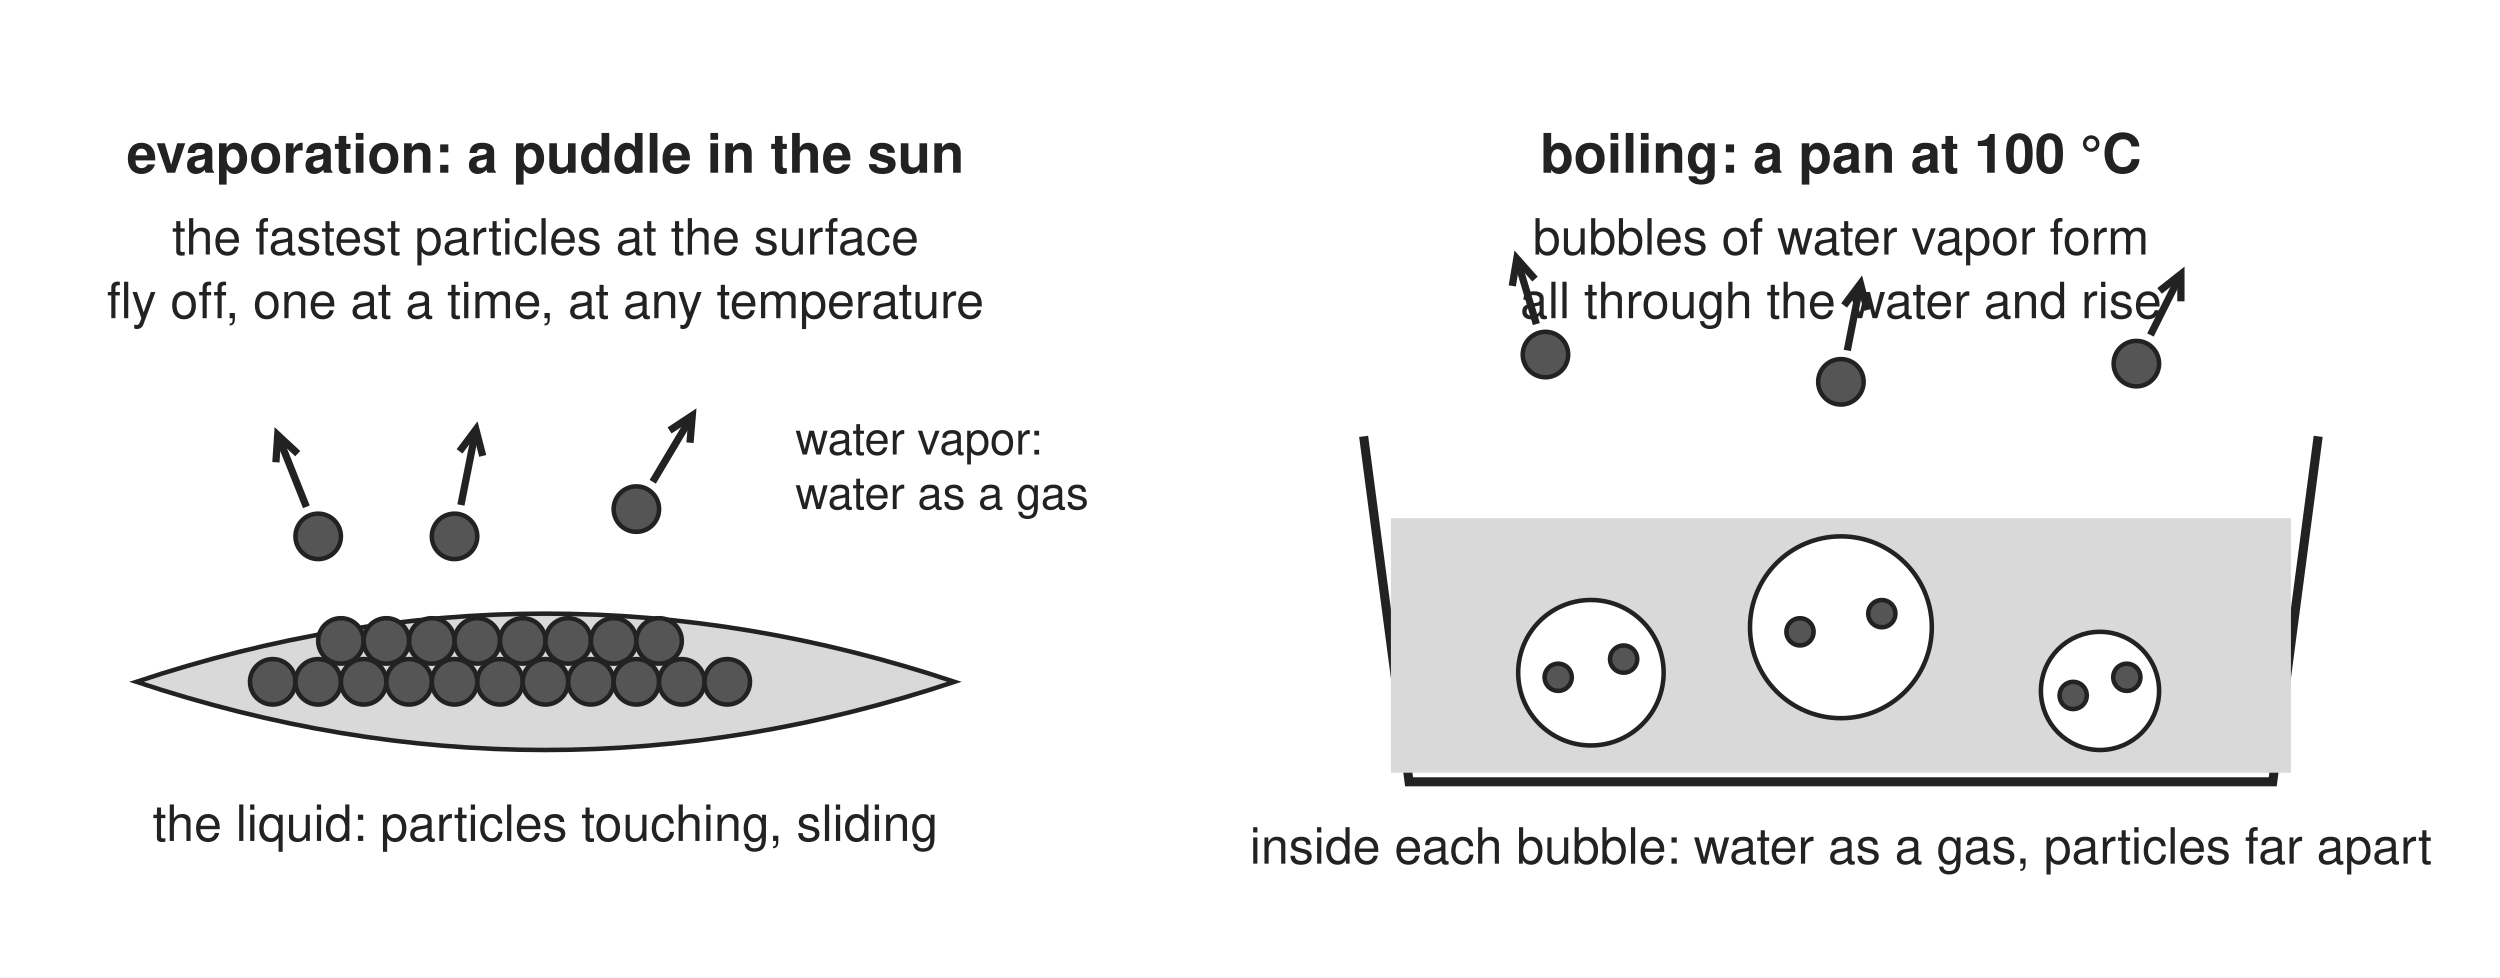
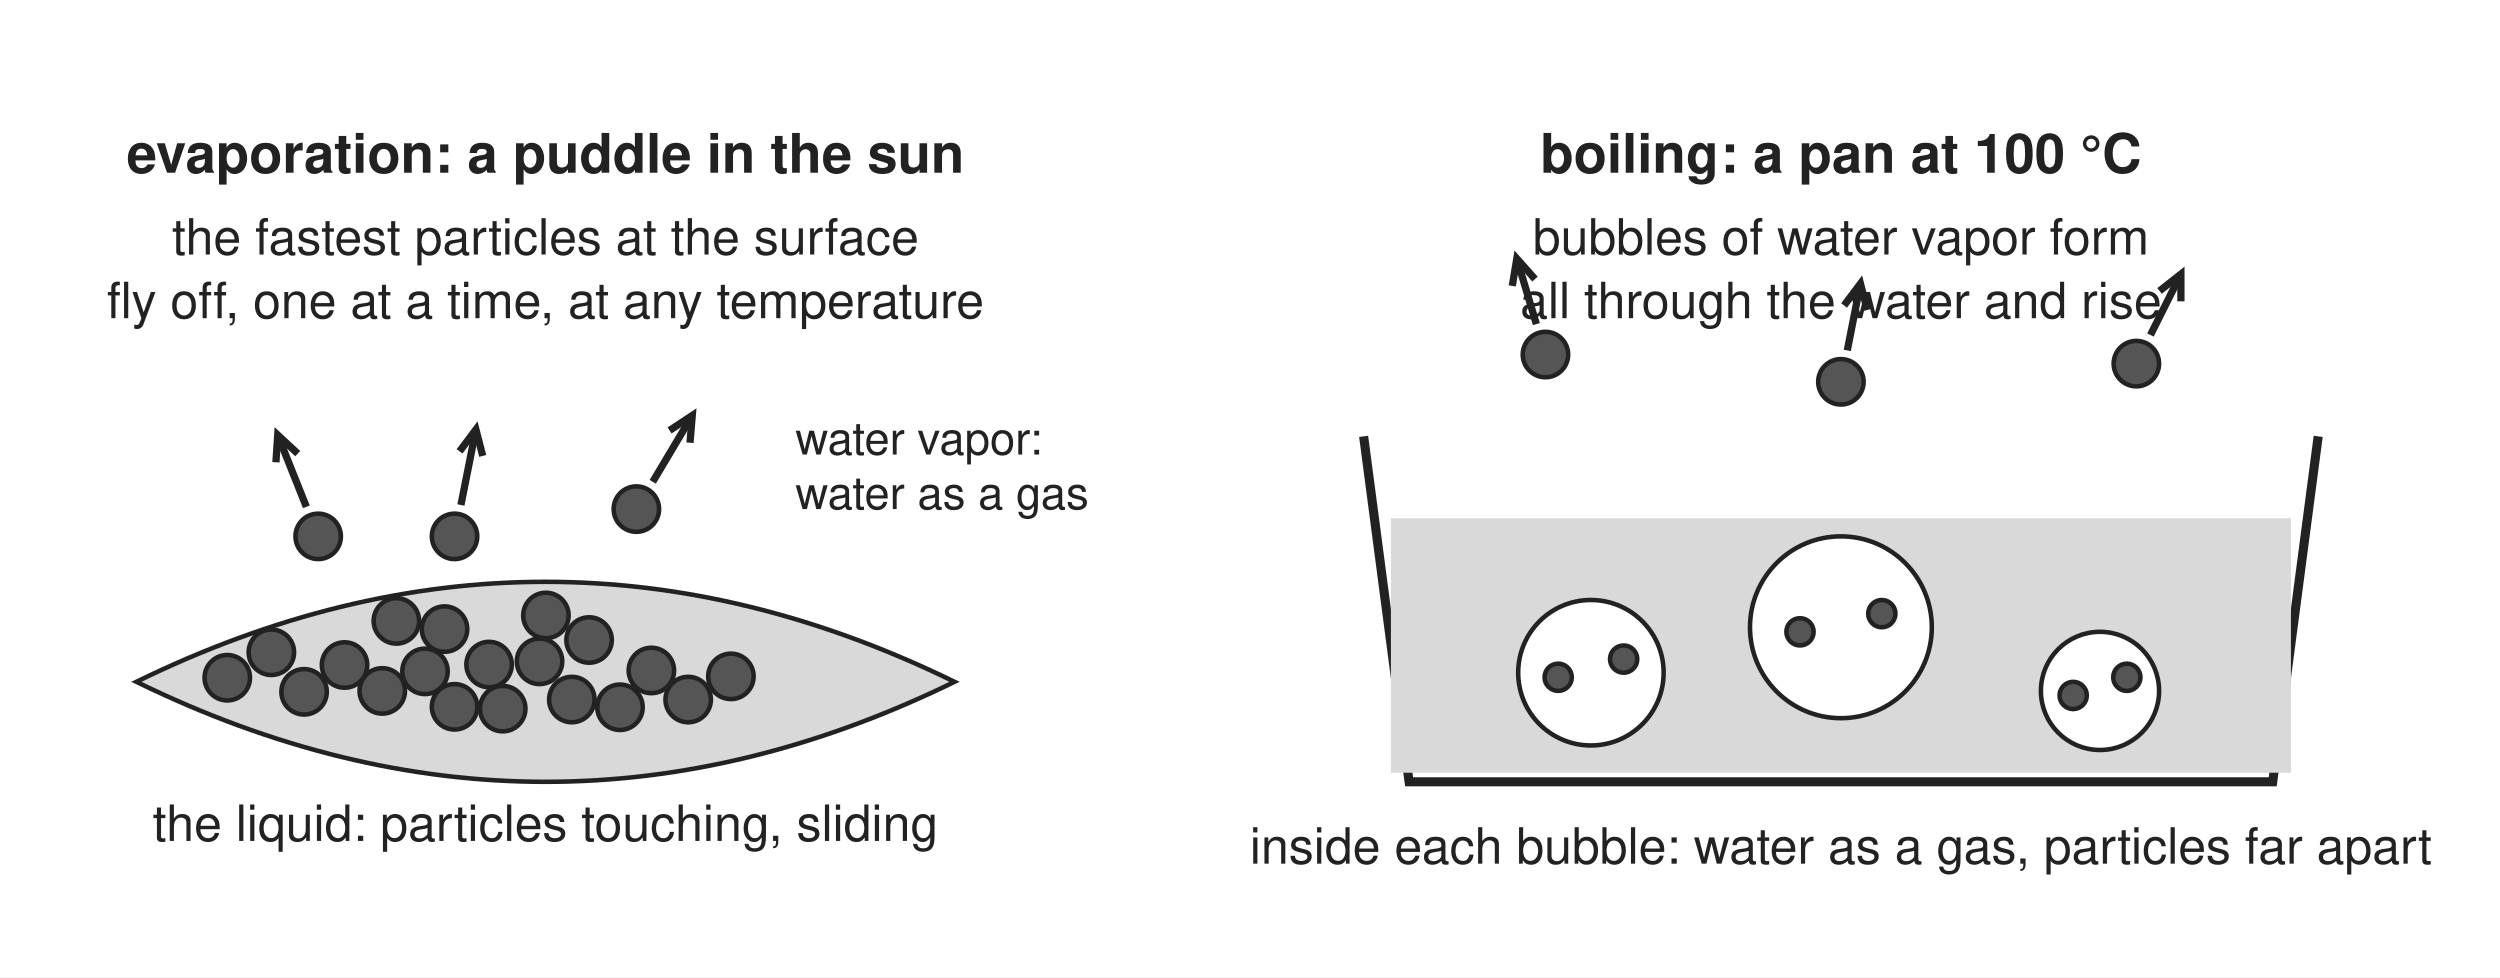
<svg xmlns="http://www.w3.org/2000/svg" viewBox="0 0 550 215" width="100%" role="img" aria-label="Left: a puddle evaporating, its liquid particles touching and the fastest surface particles flying off. Right: a boiling pan with bubbles of water vapor forming through the water, two far-apart gas particles drawn in each bubble" font-family="Helvetica,Arial,sans-serif" font-size="13" fill="#222">
  <rect width="550" height="215" fill="#ffffff" />
-   <path d="M 30 150 q 90 -30 180 0 q -90 30 -180 0 z" fill="#d9d9d9" stroke="#222" />
-   <circle cx="60.0" cy="150.0" r="5" fill="#555" stroke="#222" stroke-width="1" />
-   <circle cx="70.0" cy="150.0" r="5" fill="#555" stroke="#222" stroke-width="1" />
-   <circle cx="80.0" cy="150.0" r="5" fill="#555" stroke="#222" stroke-width="1" />
-   <circle cx="90.0" cy="150.0" r="5" fill="#555" stroke="#222" stroke-width="1" />
-   <circle cx="100.0" cy="150.0" r="5" fill="#555" stroke="#222" stroke-width="1" />
-   <circle cx="110.0" cy="150.0" r="5" fill="#555" stroke="#222" stroke-width="1" />
-   <circle cx="120.0" cy="150.0" r="5" fill="#555" stroke="#222" stroke-width="1" />
-   <circle cx="130.0" cy="150.0" r="5" fill="#555" stroke="#222" stroke-width="1" />
-   <circle cx="140.0" cy="150.0" r="5" fill="#555" stroke="#222" stroke-width="1" />
-   <circle cx="150.0" cy="150.0" r="5" fill="#555" stroke="#222" stroke-width="1" />
-   <circle cx="160.0" cy="150.0" r="5" fill="#555" stroke="#222" stroke-width="1" />
-   <circle cx="75.0" cy="141.0" r="5" fill="#555" stroke="#222" stroke-width="1" />
-   <circle cx="85.0" cy="141.0" r="5" fill="#555" stroke="#222" stroke-width="1" />
-   <circle cx="95.0" cy="141.0" r="5" fill="#555" stroke="#222" stroke-width="1" />
-   <circle cx="105.0" cy="141.0" r="5" fill="#555" stroke="#222" stroke-width="1" />
-   <circle cx="115.0" cy="141.0" r="5" fill="#555" stroke="#222" stroke-width="1" />
-   <circle cx="125.0" cy="141.0" r="5" fill="#555" stroke="#222" stroke-width="1" />
-   <circle cx="135.0" cy="141.0" r="5" fill="#555" stroke="#222" stroke-width="1" />
-   <circle cx="145.0" cy="141.0" r="5" fill="#555" stroke="#222" stroke-width="1" />
+   <path d="M 30 150 q 90 -44 180 0 q -90 44 -180 0 z" fill="#d9d9d9" stroke="#222" />
+   <circle cx="100.0" cy="155.5" r="5" fill="#555" stroke="#222" stroke-width="1" />
+   <circle cx="110.6" cy="155.9" r="5" fill="#555" stroke="#222" stroke-width="1" />
+   <circle cx="93.5" cy="147.7" r="5" fill="#555" stroke="#222" stroke-width="1" />
+   <circle cx="84.1" cy="152.0" r="5" fill="#555" stroke="#222" stroke-width="1" />
+   <circle cx="107.6" cy="146.2" r="5" fill="#555" stroke="#222" stroke-width="1" />
+   <circle cx="75.8" cy="146.3" r="5" fill="#555" stroke="#222" stroke-width="1" />
+   <circle cx="97.8" cy="138.4" r="5" fill="#555" stroke="#222" stroke-width="1" />
+   <circle cx="66.9" cy="152.2" r="5" fill="#555" stroke="#222" stroke-width="1" />
+   <circle cx="118.7" cy="145.5" r="5" fill="#555" stroke="#222" stroke-width="1" />
+   <circle cx="120.1" cy="135.4" r="5" fill="#555" stroke="#222" stroke-width="1" />
+   <circle cx="125.8" cy="153.9" r="5" fill="#555" stroke="#222" stroke-width="1" />
+   <circle cx="136.4" cy="155.6" r="5" fill="#555" stroke="#222" stroke-width="1" />
+   <circle cx="59.7" cy="143.5" r="5" fill="#555" stroke="#222" stroke-width="1" />
+   <circle cx="50.0" cy="149.1" r="5" fill="#555" stroke="#222" stroke-width="1" />
+   <circle cx="129.6" cy="140.8" r="5" fill="#555" stroke="#222" stroke-width="1" />
+   <circle cx="143.3" cy="147.5" r="5" fill="#555" stroke="#222" stroke-width="1" />
+   <circle cx="151.4" cy="153.9" r="5" fill="#555" stroke="#222" stroke-width="1" />
+   <circle cx="87.2" cy="136.6" r="5" fill="#555" stroke="#222" stroke-width="1" />
+   <circle cx="160.8" cy="148.8" r="5" fill="#555" stroke="#222" stroke-width="1" />
  <circle cx="100.0" cy="118.0" r="5" fill="#555" stroke="#222" stroke-width="1" />
  <line x1="101.4" y1="111.1" x2="104.7" y2="94.5" stroke="#222" stroke-width="1.6" />
  <polyline points="106.2,100.3 104.7,94.5 101.1,99.3" fill="none" stroke="#222" stroke-width="1.6" />
  <circle cx="140.0" cy="112.0" r="5" fill="#555" stroke="#222" stroke-width="1" />
  <line x1="143.6" y1="106.0" x2="152.3" y2="91.4" stroke="#222" stroke-width="1.6" />
  <polyline points="151.8,97.4 152.3,91.4 147.3,94.7" fill="none" stroke="#222" stroke-width="1.6" />
  <circle cx="70.0" cy="118.0" r="5" fill="#555" stroke="#222" stroke-width="1" />
  <line x1="67.4" y1="111.5" x2="61.1" y2="95.7" stroke="#222" stroke-width="1.6" />
  <polyline points="65.5,99.8 61.1,95.7 60.7,101.7" fill="none" stroke="#222" stroke-width="1.6" />
  <text x="120" y="38" text-anchor="middle" font-size="12" font-weight="bold" fill="#222">evaporation: a puddle in the sun</text>
  <text x="120" y="56" text-anchor="middle" font-size="11" font-weight="normal" fill="#222">the fastest particles at the surface</text>
  <text x="120" y="70" text-anchor="middle" font-size="11" font-weight="normal" fill="#222">fly off, one at a time, at any temperature</text>
  <text x="175" y="100" text-anchor="start" font-size="10" font-weight="normal" fill="#222">water vapor:</text>
  <text x="175" y="112" text-anchor="start" font-size="10" font-weight="normal" fill="#222">water as a gas</text>
  <text x="120" y="185" text-anchor="middle" font-size="11" font-weight="normal" fill="#222">the liquid: particles touching, sliding</text>
  <path d="M 300 96 L 310 172 L 500 172 L 510 96" fill="none" stroke="#222" stroke-width="2" />
  <rect x="306" y="114" width="198" height="56" fill="#d9d9d9" />
  <circle cx="350" cy="148" r="16" fill="#ffffff" stroke="#222" />
  <circle cx="342.8" cy="149.0" r="3" fill="#555" stroke="#222" stroke-width="1" />
  <circle cx="357.2" cy="145.0" r="3" fill="#555" stroke="#222" stroke-width="1" />
  <circle cx="405" cy="138" r="20" fill="#ffffff" stroke="#222" />
  <circle cx="396.0" cy="139.0" r="3" fill="#555" stroke="#222" stroke-width="1" />
  <circle cx="414.0" cy="135.0" r="3" fill="#555" stroke="#222" stroke-width="1" />
  <circle cx="462" cy="152" r="13" fill="#ffffff" stroke="#222" />
  <circle cx="456.1" cy="153.0" r="3" fill="#555" stroke="#222" stroke-width="1" />
  <circle cx="467.9" cy="149.0" r="3" fill="#555" stroke="#222" stroke-width="1" />
  <circle cx="340.0" cy="78.0" r="5" fill="#555" stroke="#222" stroke-width="1" />
  <line x1="338.0" y1="71.3" x2="333.7" y2="56.9" stroke="#222" stroke-width="1.6" />
  <polyline points="337.7,61.4 333.7,56.9 332.7,62.9" fill="none" stroke="#222" stroke-width="1.6" />
  <circle cx="405.0" cy="84.0" r="5" fill="#555" stroke="#222" stroke-width="1" />
  <line x1="406.4" y1="77.1" x2="409.3" y2="62.4" stroke="#222" stroke-width="1.6" />
  <polyline points="410.8,68.2 409.3,62.4 405.7,67.2" fill="none" stroke="#222" stroke-width="1.6" />
  <circle cx="470.0" cy="80.0" r="5" fill="#555" stroke="#222" stroke-width="1" />
  <line x1="473.1" y1="73.7" x2="479.8" y2="60.3" stroke="#222" stroke-width="1.6" />
  <polyline points="479.8,66.3 479.8,60.3 475.1,64.0" fill="none" stroke="#222" stroke-width="1.6" />
  <text x="405" y="38" text-anchor="middle" font-size="12" font-weight="bold" fill="#222">boiling: a pan at 100 °C</text>
  <text x="405" y="56" text-anchor="middle" font-size="11" font-weight="normal" fill="#222">bubbles of water vapor form</text>
  <text x="405" y="70" text-anchor="middle" font-size="11" font-weight="normal" fill="#222">all through the water and rise</text>
  <text x="405" y="190" text-anchor="middle" font-size="11" font-weight="normal" fill="#222">inside each bubble: water as a gas, particles far apart</text>
</svg>
